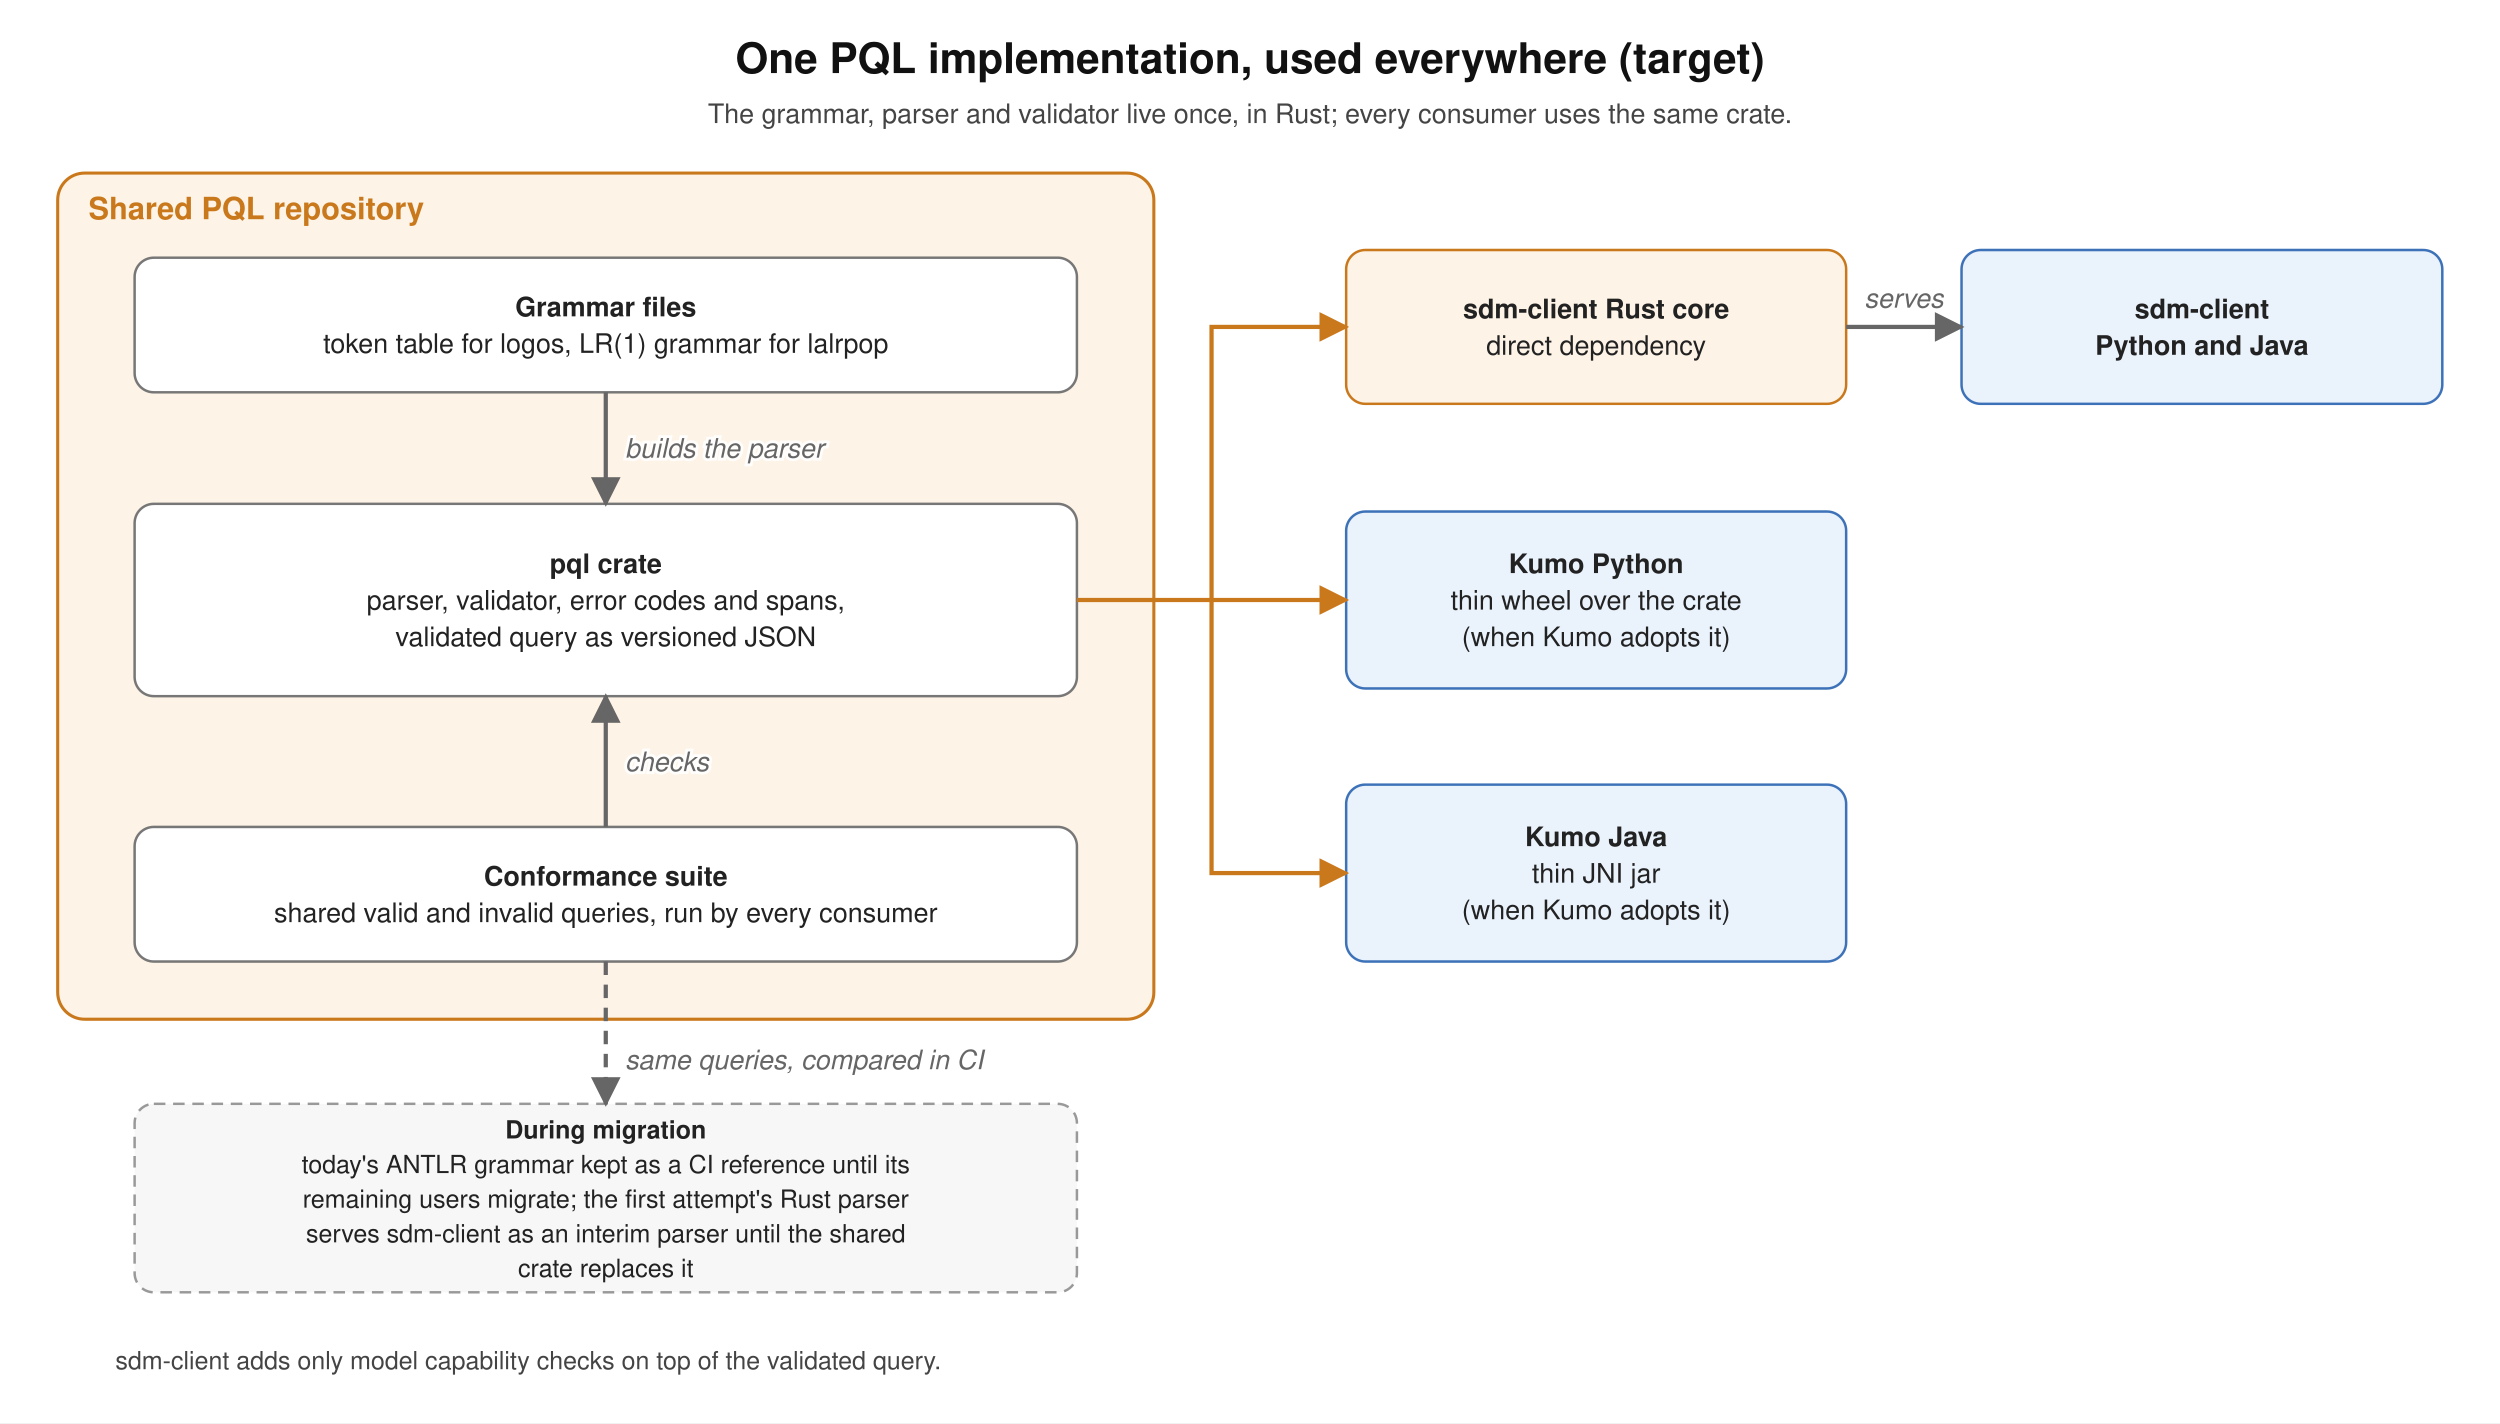
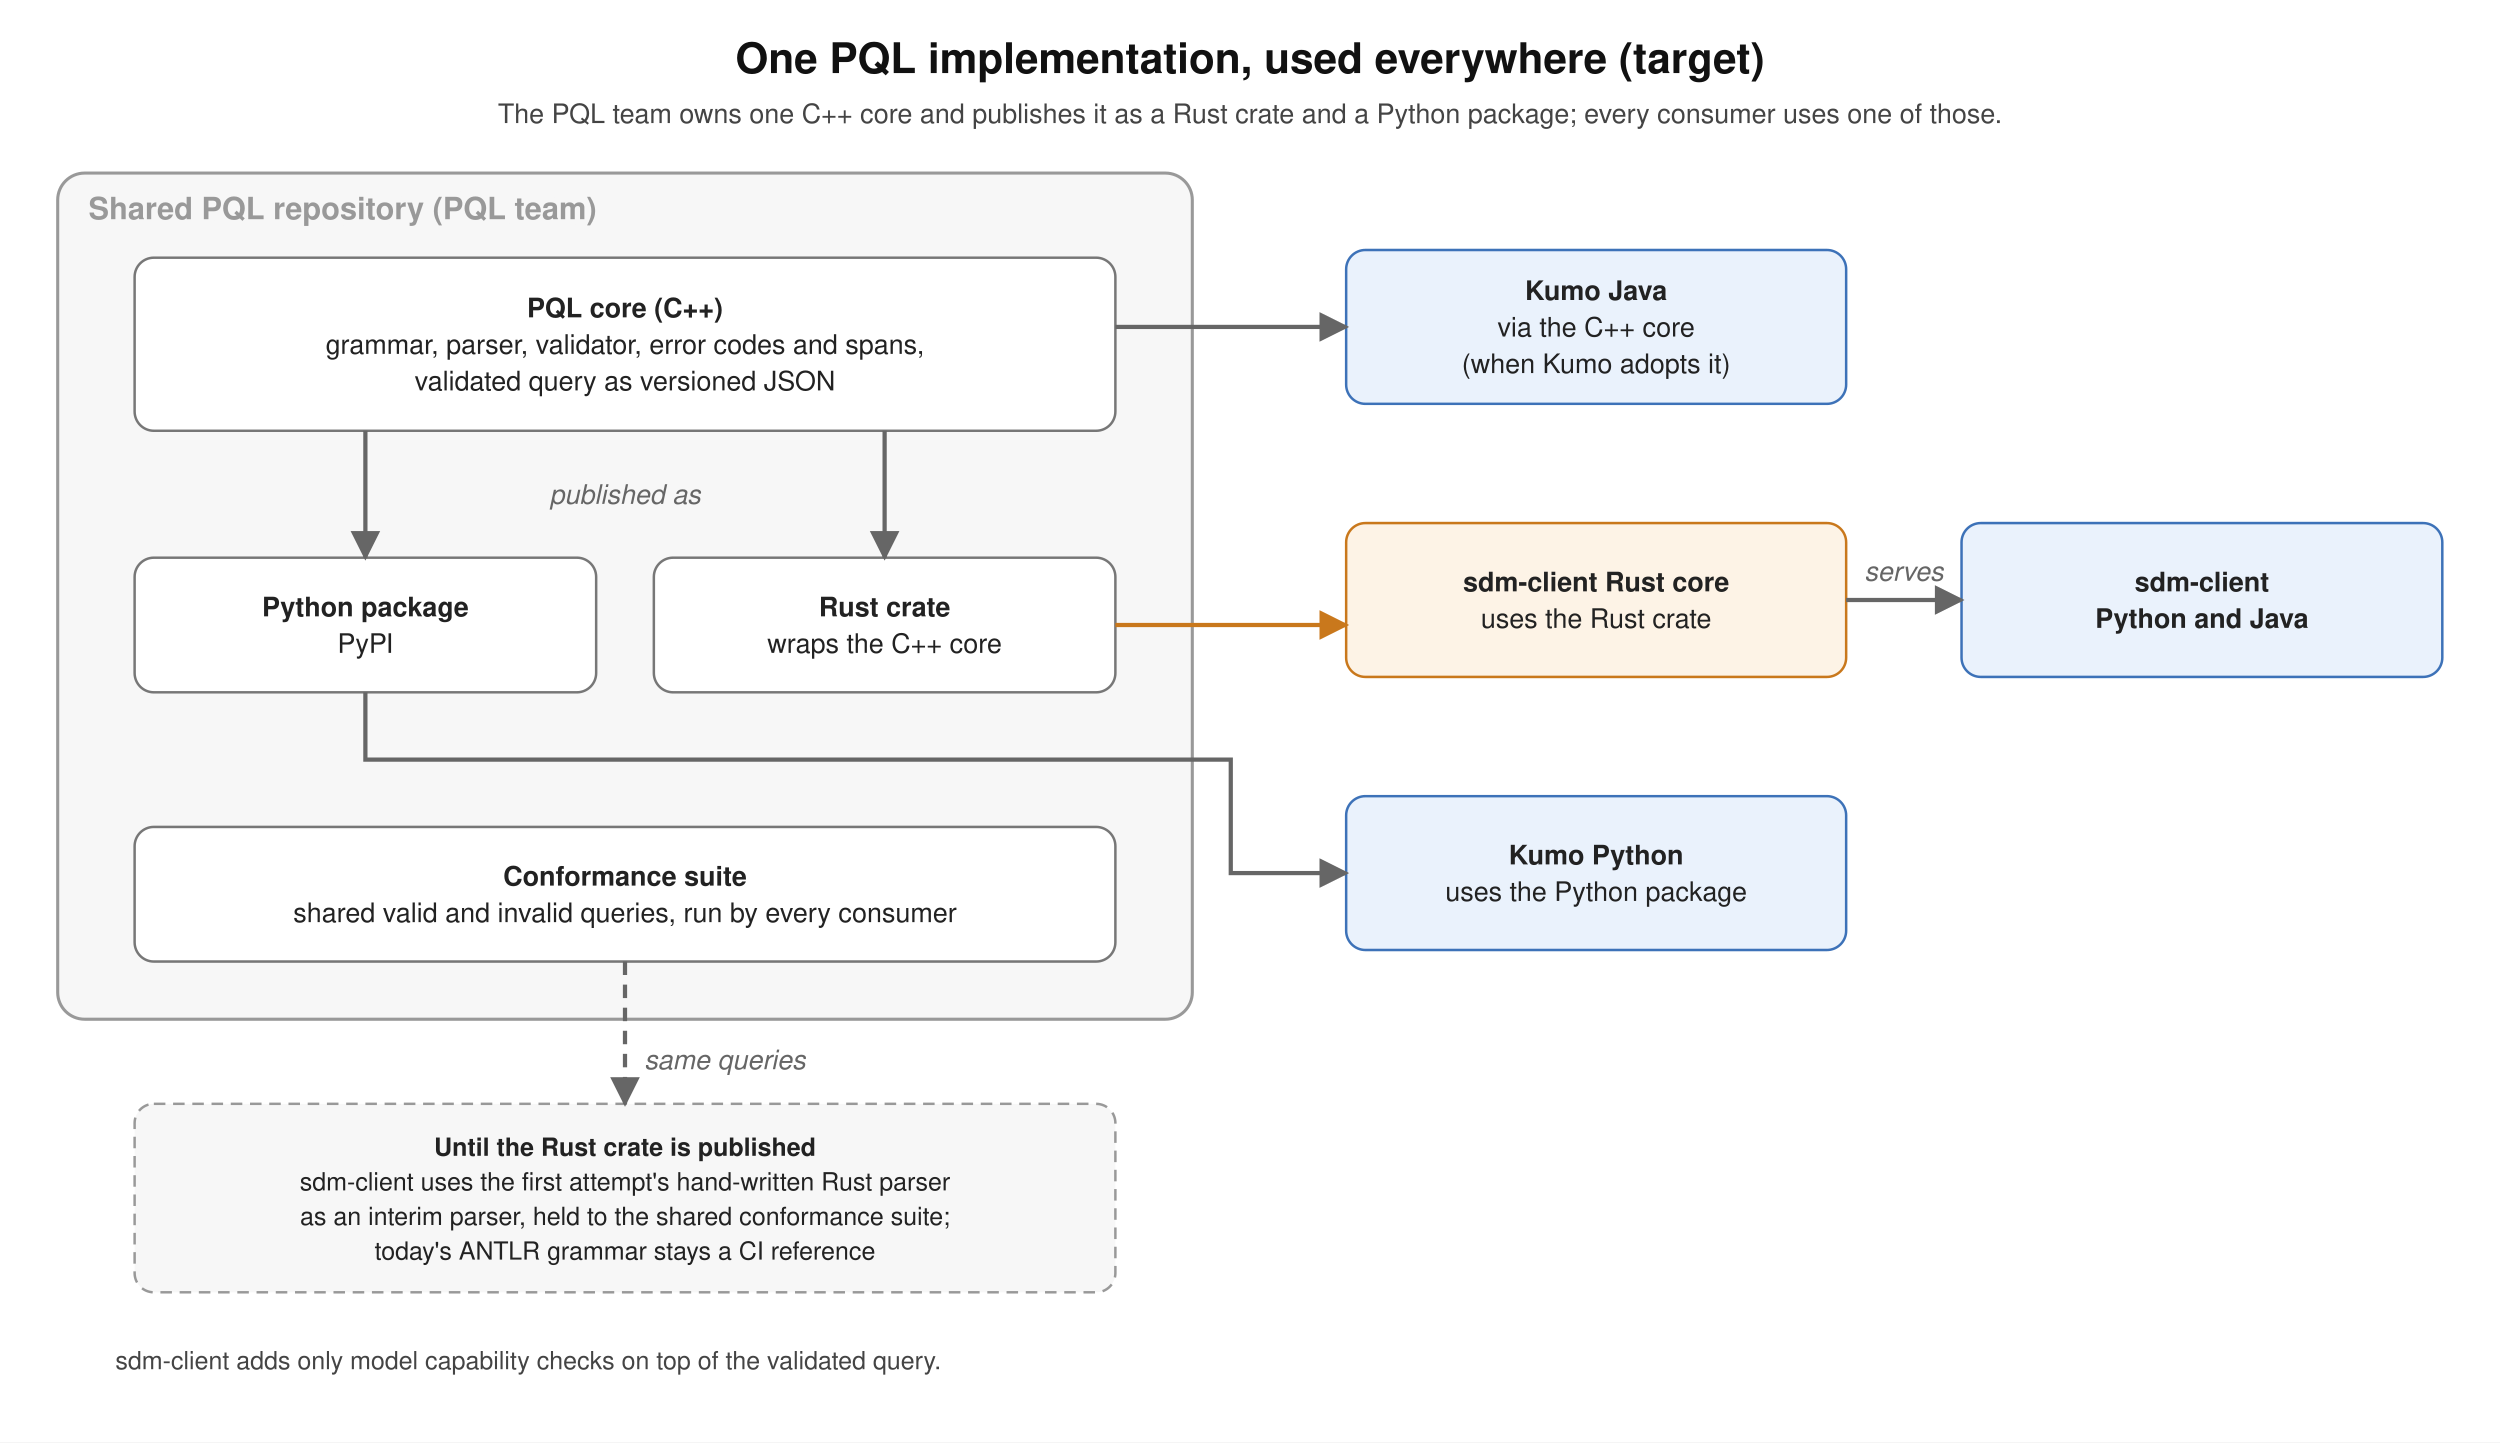
- <svg xmlns="http://www.w3.org/2000/svg" width="1300" height="740" viewBox="0 0 1300 740" font-family="Helvetica, Arial, sans-serif">
+ <svg xmlns="http://www.w3.org/2000/svg" width="1300" height="750" viewBox="0 0 1300 750" font-family="Helvetica, Arial, sans-serif">
  <defs>
    <marker id="eo" viewBox="0 0 10 10" refX="9" refY="5" markerWidth="7" markerHeight="7" orient="auto">
      <path d="M0,0 L10,5 L0,10 z" fill="#c9781c" />
    </marker>
    <marker id="so" viewBox="0 0 10 10" refX="1" refY="5" markerWidth="7" markerHeight="7" orient="auto">
      <path d="M10,0 L0,5 L10,10 z" fill="#c9781c" />
    </marker>
    <marker id="eb" viewBox="0 0 10 10" refX="9" refY="5" markerWidth="7" markerHeight="7" orient="auto">
      <path d="M0,0 L10,5 L0,10 z" fill="#3d72b8" />
    </marker>
    <marker id="sb" viewBox="0 0 10 10" refX="1" refY="5" markerWidth="7" markerHeight="7" orient="auto">
      <path d="M10,0 L0,5 L10,10 z" fill="#3d72b8" />
    </marker>
    <marker id="eg" viewBox="0 0 10 10" refX="9" refY="5" markerWidth="7" markerHeight="7" orient="auto">
      <path d="M0,0 L10,5 L0,10 z" fill="#666666" />
    </marker>
    <marker id="sg" viewBox="0 0 10 10" refX="1" refY="5" markerWidth="7" markerHeight="7" orient="auto">
      <path d="M10,0 L0,5 L10,10 z" fill="#666666" />
    </marker>
  </defs>
-   <rect width="1300" height="740" fill="#ffffff" />
+   <rect width="1300" height="750" fill="#ffffff" />
  <text x="650.0" y="38" font-size="22" font-weight="bold" text-anchor="middle" fill="#111">One PQL implementation, used everywhere (target)</text>
-   <text x="650.0" y="64" font-size="14" text-anchor="middle" fill="#444">The grammar, parser and validator live once, in Rust; every consumer uses the same crate.</text>
-   <rect x="30" y="90" width="570" height="440" rx="14" fill="#fdf3e6" stroke="#c9781c" stroke-width="1.6" />
-   <rect x="70" y="134" width="490" height="70" rx="10" fill="#ffffff" stroke="#777" stroke-width="1.3" />
-   <text x="315.0" y="164.5" font-size="14" font-weight="bold" text-anchor="middle" fill="#222">Grammar files</text>
-   <text x="315.0" y="183.5" font-size="14" font-weight="normal" text-anchor="middle" fill="#222">token table for logos, LR(1) grammar for lalrpop</text>
-   <rect x="70" y="262" width="490" height="100" rx="10" fill="#ffffff" stroke="#777" stroke-width="1.3" />
-   <text x="315.0" y="298.0" font-size="14" font-weight="bold" text-anchor="middle" fill="#222">pql crate</text>
-   <text x="315.0" y="317.0" font-size="14" font-weight="normal" text-anchor="middle" fill="#222">parser, validator, error codes and spans,</text>
-   <text x="315.0" y="336.0" font-size="14" font-weight="normal" text-anchor="middle" fill="#222">validated query as versioned JSON</text>
-   <rect x="70" y="430" width="490" height="70" rx="10" fill="#ffffff" stroke="#777" stroke-width="1.3" />
-   <text x="315.0" y="460.5" font-size="14" font-weight="bold" text-anchor="middle" fill="#222">Conformance suite</text>
-   <text x="315.0" y="479.5" font-size="14" font-weight="normal" text-anchor="middle" fill="#222">shared valid and invalid queries, run by every consumer</text>
-   <path d="M315,204 L315,262" fill="none" stroke="#666666" stroke-width="2.2" marker-end="url(#eg)" />
-   <path d="M315,430 L315,362" fill="none" stroke="#666666" stroke-width="2.2" marker-end="url(#eg)" />
-   <rect x="700" y="130" width="260" height="80" rx="10" fill="#fdf3e6" stroke="#c9781c" stroke-width="1.3" />
-   <text x="830.0" y="165.5" font-size="14" font-weight="bold" text-anchor="middle" fill="#222">sdm-client Rust core</text>
-   <text x="830.0" y="184.5" font-size="14" font-weight="normal" text-anchor="middle" fill="#222">direct dependency</text>
-   <rect x="1020" y="130" width="250" height="80" rx="10" fill="#eaf2fc" stroke="#3d72b8" stroke-width="1.3" />
-   <text x="1145.0" y="165.5" font-size="14" font-weight="bold" text-anchor="middle" fill="#222">sdm-client</text>
-   <text x="1145.0" y="184.5" font-size="14" font-weight="bold" text-anchor="middle" fill="#222">Python and Java</text>
-   <rect x="700" y="266" width="260" height="92" rx="10" fill="#eaf2fc" stroke="#3d72b8" stroke-width="1.3" />
-   <text x="830.0" y="298.0" font-size="14" font-weight="bold" text-anchor="middle" fill="#222">Kumo Python</text>
-   <text x="830.0" y="317.0" font-size="14" font-weight="normal" text-anchor="middle" fill="#222">thin wheel over the crate</text>
-   <text x="830.0" y="336.0" font-size="14" font-weight="normal" text-anchor="middle" fill="#222">(when Kumo adopts it)</text>
-   <rect x="700" y="408" width="260" height="92" rx="10" fill="#eaf2fc" stroke="#3d72b8" stroke-width="1.3" />
-   <text x="830.0" y="440.0" font-size="14" font-weight="bold" text-anchor="middle" fill="#222">Kumo Java</text>
-   <text x="830.0" y="459.0" font-size="14" font-weight="normal" text-anchor="middle" fill="#222">thin JNI jar</text>
-   <text x="830.0" y="478.0" font-size="14" font-weight="normal" text-anchor="middle" fill="#222">(when Kumo adopts it)</text>
-   <path d="M560,312 L630,312 L630,170 L700,170" fill="none" stroke="#c9781c" stroke-width="2.2" marker-end="url(#eo)" />
-   <path d="M630,312 L700,312" fill="none" stroke="#c9781c" stroke-width="2.2" marker-end="url(#eo)" />
-   <path d="M630,312 L630,454 L700,454" fill="none" stroke="#c9781c" stroke-width="2.2" marker-end="url(#eo)" />
-   <path d="M960,170 L1020,170" fill="none" stroke="#666666" stroke-width="2.2" marker-end="url(#eg)" />
-   <rect x="70" y="574" width="490" height="98" rx="10" fill="#f7f7f7" stroke="#999999" stroke-width="1.3" stroke-dasharray="6,4" />
-   <text x="315.0" y="592.0" font-size="13" font-weight="bold" text-anchor="middle" fill="#222">During migration</text>
-   <text x="315.0" y="610.0" font-size="13" font-weight="normal" text-anchor="middle" fill="#222">today's ANTLR grammar kept as a CI reference until its</text>
-   <text x="315.0" y="628.0" font-size="13" font-weight="normal" text-anchor="middle" fill="#222">remaining users migrate; the first attempt's Rust parser</text>
-   <text x="315.0" y="646.0" font-size="13" font-weight="normal" text-anchor="middle" fill="#222">serves sdm-client as an interim parser until the shared</text>
-   <text x="315.0" y="664.0" font-size="13" font-weight="normal" text-anchor="middle" fill="#222">crate replaces it</text>
-   <path d="M315,500 L315,574" fill="none" stroke="#666666" stroke-width="2.2" marker-end="url(#eg)" stroke-dasharray="7,5" />
+   <text x="650.0" y="64" font-size="14" text-anchor="middle" fill="#444">The PQL team owns one C++ core and publishes it as a Rust crate and a Python package; every consumer uses one of those.</text>
+   <rect x="30" y="90" width="590" height="440" rx="14" fill="#f7f7f7" stroke="#999999" stroke-width="1.6" />
+   <rect x="70" y="134" width="510" height="90" rx="10" fill="#ffffff" stroke="#777" stroke-width="1.3" />
+   <text x="325.0" y="165.0" font-size="14" font-weight="bold" text-anchor="middle" fill="#222">PQL core (C++)</text>
+   <text x="325.0" y="184.0" font-size="14" font-weight="normal" text-anchor="middle" fill="#222">grammar, parser, validator, error codes and spans,</text>
+   <text x="325.0" y="203.0" font-size="14" font-weight="normal" text-anchor="middle" fill="#222">validated query as versioned JSON</text>
+   <rect x="70" y="290" width="240" height="70" rx="10" fill="#ffffff" stroke="#777" stroke-width="1.3" />
+   <text x="190.0" y="320.5" font-size="14" font-weight="bold" text-anchor="middle" fill="#222">Python package</text>
+   <text x="190.0" y="339.5" font-size="14" font-weight="normal" text-anchor="middle" fill="#222">PyPI</text>
+   <rect x="340" y="290" width="240" height="70" rx="10" fill="#ffffff" stroke="#777" stroke-width="1.3" />
+   <text x="460.0" y="320.5" font-size="14" font-weight="bold" text-anchor="middle" fill="#222">Rust crate</text>
+   <text x="460.0" y="339.5" font-size="14" font-weight="normal" text-anchor="middle" fill="#222">wraps the C++ core</text>
+   <rect x="70" y="430" width="510" height="70" rx="10" fill="#ffffff" stroke="#777" stroke-width="1.3" />
+   <text x="325.0" y="460.5" font-size="14" font-weight="bold" text-anchor="middle" fill="#222">Conformance suite</text>
+   <text x="325.0" y="479.5" font-size="14" font-weight="normal" text-anchor="middle" fill="#222">shared valid and invalid queries, run by every consumer</text>
+   <path d="M190,224 L190,290" fill="none" stroke="#666666" stroke-width="2.2" marker-end="url(#eg)" />
+   <path d="M460,224 L460,290" fill="none" stroke="#666666" stroke-width="2.2" marker-end="url(#eg)" />
+   <rect x="700" y="130" width="260" height="80" rx="10" fill="#eaf2fc" stroke="#3d72b8" stroke-width="1.3" />
+   <text x="830.0" y="156.0" font-size="14" font-weight="bold" text-anchor="middle" fill="#222">Kumo Java</text>
+   <text x="830.0" y="175.0" font-size="14" font-weight="normal" text-anchor="middle" fill="#222">via the C++ core</text>
+   <text x="830.0" y="194.0" font-size="14" font-weight="normal" text-anchor="middle" fill="#222">(when Kumo adopts it)</text>
+   <rect x="700" y="272" width="260" height="80" rx="10" fill="#fdf3e6" stroke="#c9781c" stroke-width="1.3" />
+   <text x="830.0" y="307.5" font-size="14" font-weight="bold" text-anchor="middle" fill="#222">sdm-client Rust core</text>
+   <text x="830.0" y="326.5" font-size="14" font-weight="normal" text-anchor="middle" fill="#222">uses the Rust crate</text>
+   <rect x="1020" y="272" width="250" height="80" rx="10" fill="#eaf2fc" stroke="#3d72b8" stroke-width="1.3" />
+   <text x="1145.0" y="307.5" font-size="14" font-weight="bold" text-anchor="middle" fill="#222">sdm-client</text>
+   <text x="1145.0" y="326.5" font-size="14" font-weight="bold" text-anchor="middle" fill="#222">Python and Java</text>
+   <rect x="700" y="414" width="260" height="80" rx="10" fill="#eaf2fc" stroke="#3d72b8" stroke-width="1.3" />
+   <text x="830.0" y="449.5" font-size="14" font-weight="bold" text-anchor="middle" fill="#222">Kumo Python</text>
+   <text x="830.0" y="468.5" font-size="14" font-weight="normal" text-anchor="middle" fill="#222">uses the Python package</text>
+   <path d="M580,170 L700,170" fill="none" stroke="#666666" stroke-width="2.2" marker-end="url(#eg)" />
+   <path d="M580,325 L700,325" fill="none" stroke="#c9781c" stroke-width="2.2" marker-end="url(#eo)" />
+   <path d="M190,360 L190,395 L640,395 L640,454 L700,454" fill="none" stroke="#666666" stroke-width="2.2" marker-end="url(#eg)" />
+   <path d="M960,312 L1020,312" fill="none" stroke="#666666" stroke-width="2.2" marker-end="url(#eg)" />
+   <rect x="70" y="574" width="510" height="98" rx="10" fill="#f7f7f7" stroke="#999999" stroke-width="1.3" stroke-dasharray="6,4" />
+   <text x="325.0" y="601.0" font-size="13" font-weight="bold" text-anchor="middle" fill="#222">Until the Rust crate is published</text>
+   <text x="325.0" y="619.0" font-size="13" font-weight="normal" text-anchor="middle" fill="#222">sdm-client uses the first attempt's hand-written Rust parser</text>
+   <text x="325.0" y="637.0" font-size="13" font-weight="normal" text-anchor="middle" fill="#222">as an interim parser, held to the shared conformance suite;</text>
+   <text x="325.0" y="655.0" font-size="13" font-weight="normal" text-anchor="middle" fill="#222">today's ANTLR grammar stays a CI reference</text>
+   <path d="M325,500 L325,574" fill="none" stroke="#666666" stroke-width="2.2" marker-end="url(#eg)" stroke-dasharray="7,5" />
  <text x="60" y="712" font-size="13" fill="#444">sdm-client adds only model capability checks on top of the validated query.</text>
-   <text x="46" y="114" font-size="16" font-weight="bold" fill="#c9781c" stroke="#fdf3e6" stroke-width="6" stroke-linejoin="round" paint-order="stroke">Shared PQL repository</text>
-   <text x="325" y="238" font-size="14" fill="#666666" text-anchor="start" font-style="italic" stroke="#ffffff" stroke-opacity="0.9" stroke-width="3" paint-order="stroke">builds the parser</text>
-   <text x="325" y="401" font-size="14" fill="#666666" text-anchor="start" font-style="italic" stroke="#ffffff" stroke-opacity="0.9" stroke-width="3" paint-order="stroke">checks</text>
-   <text x="990" y="160" font-size="14" fill="#666666" text-anchor="middle" font-style="italic" stroke="#ffffff" stroke-opacity="0.9" stroke-width="3" paint-order="stroke">serves</text>
-   <text x="325" y="556" font-size="14" fill="#666666" text-anchor="start" font-style="italic" stroke="#ffffff" stroke-opacity="0.9" stroke-width="3" paint-order="stroke">same queries, compared in CI</text>
+   <text x="46" y="114" font-size="16" font-weight="bold" fill="#999999" stroke="#f7f7f7" stroke-width="6" stroke-linejoin="round" paint-order="stroke">Shared PQL repository (PQL team)</text>
+   <text x="325" y="262" font-size="14" fill="#666666" text-anchor="middle" font-style="italic">published as</text>
+   <text x="990" y="302" font-size="14" fill="#666666" text-anchor="middle" font-style="italic" stroke="#ffffff" stroke-opacity="0.9" stroke-width="3" paint-order="stroke">serves</text>
+   <text x="335" y="556" font-size="14" fill="#666666" text-anchor="start" font-style="italic" stroke="#ffffff" stroke-opacity="0.9" stroke-width="3" paint-order="stroke">same queries</text>
</svg>
